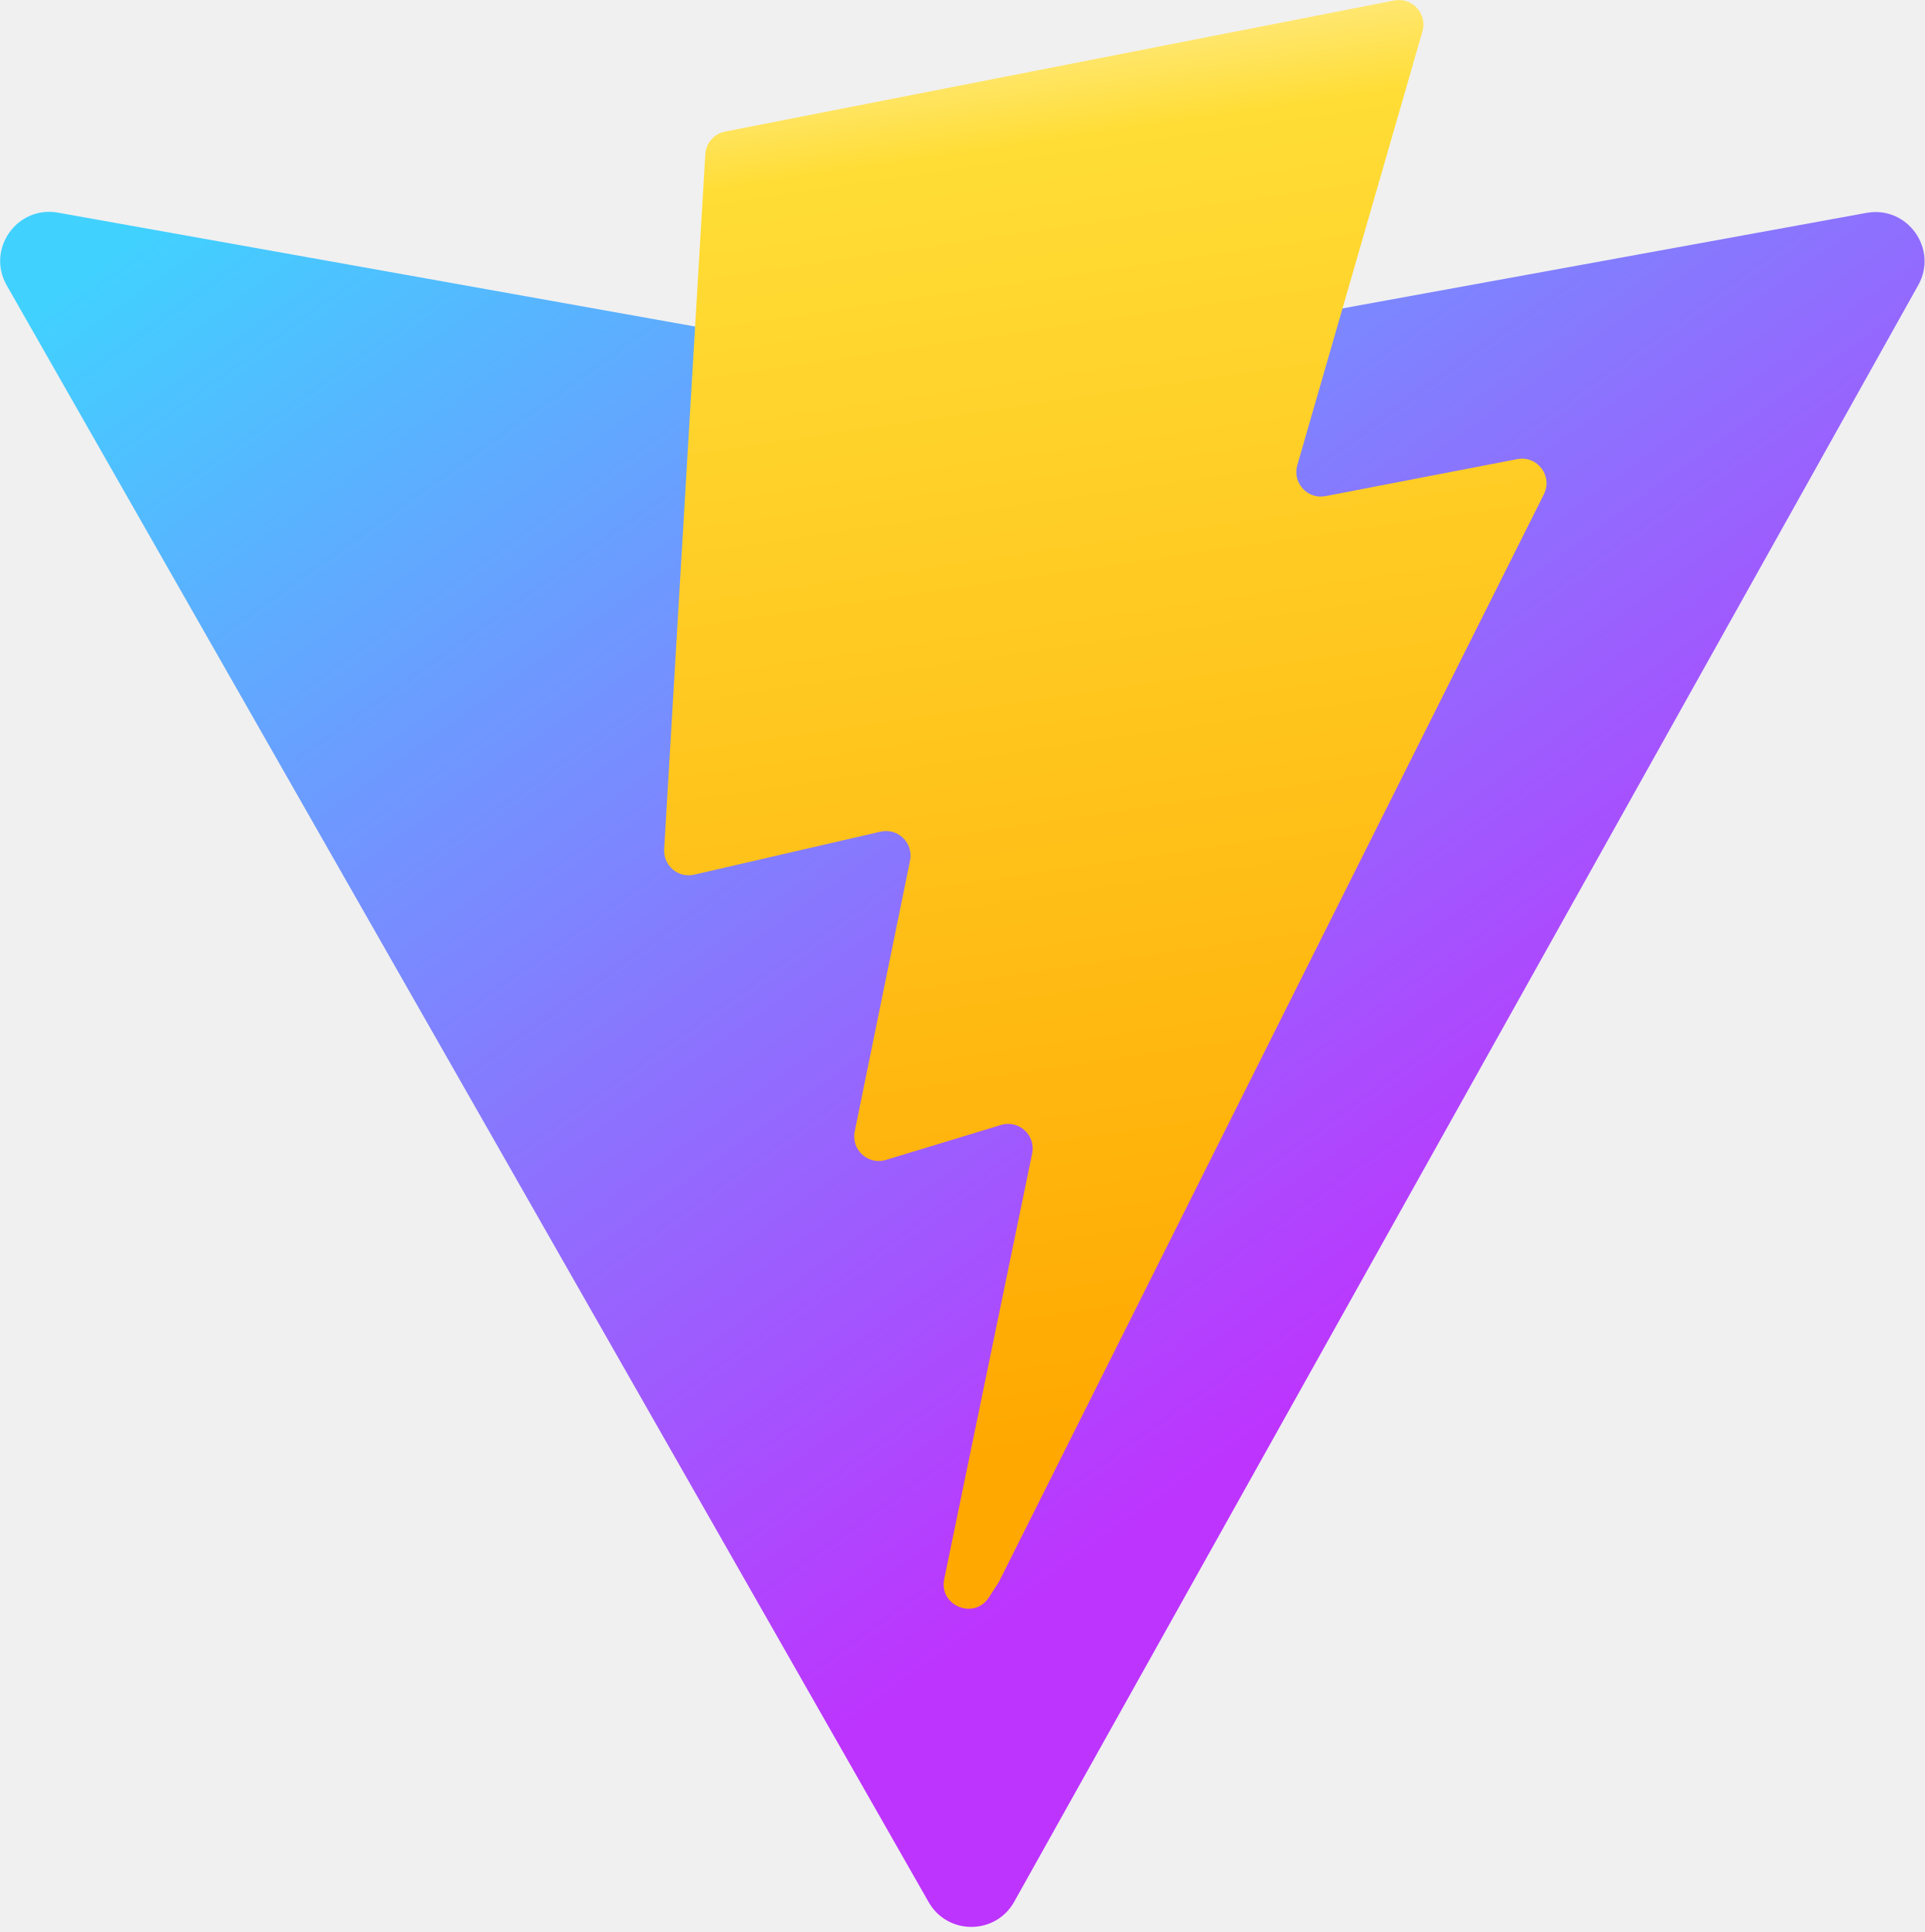
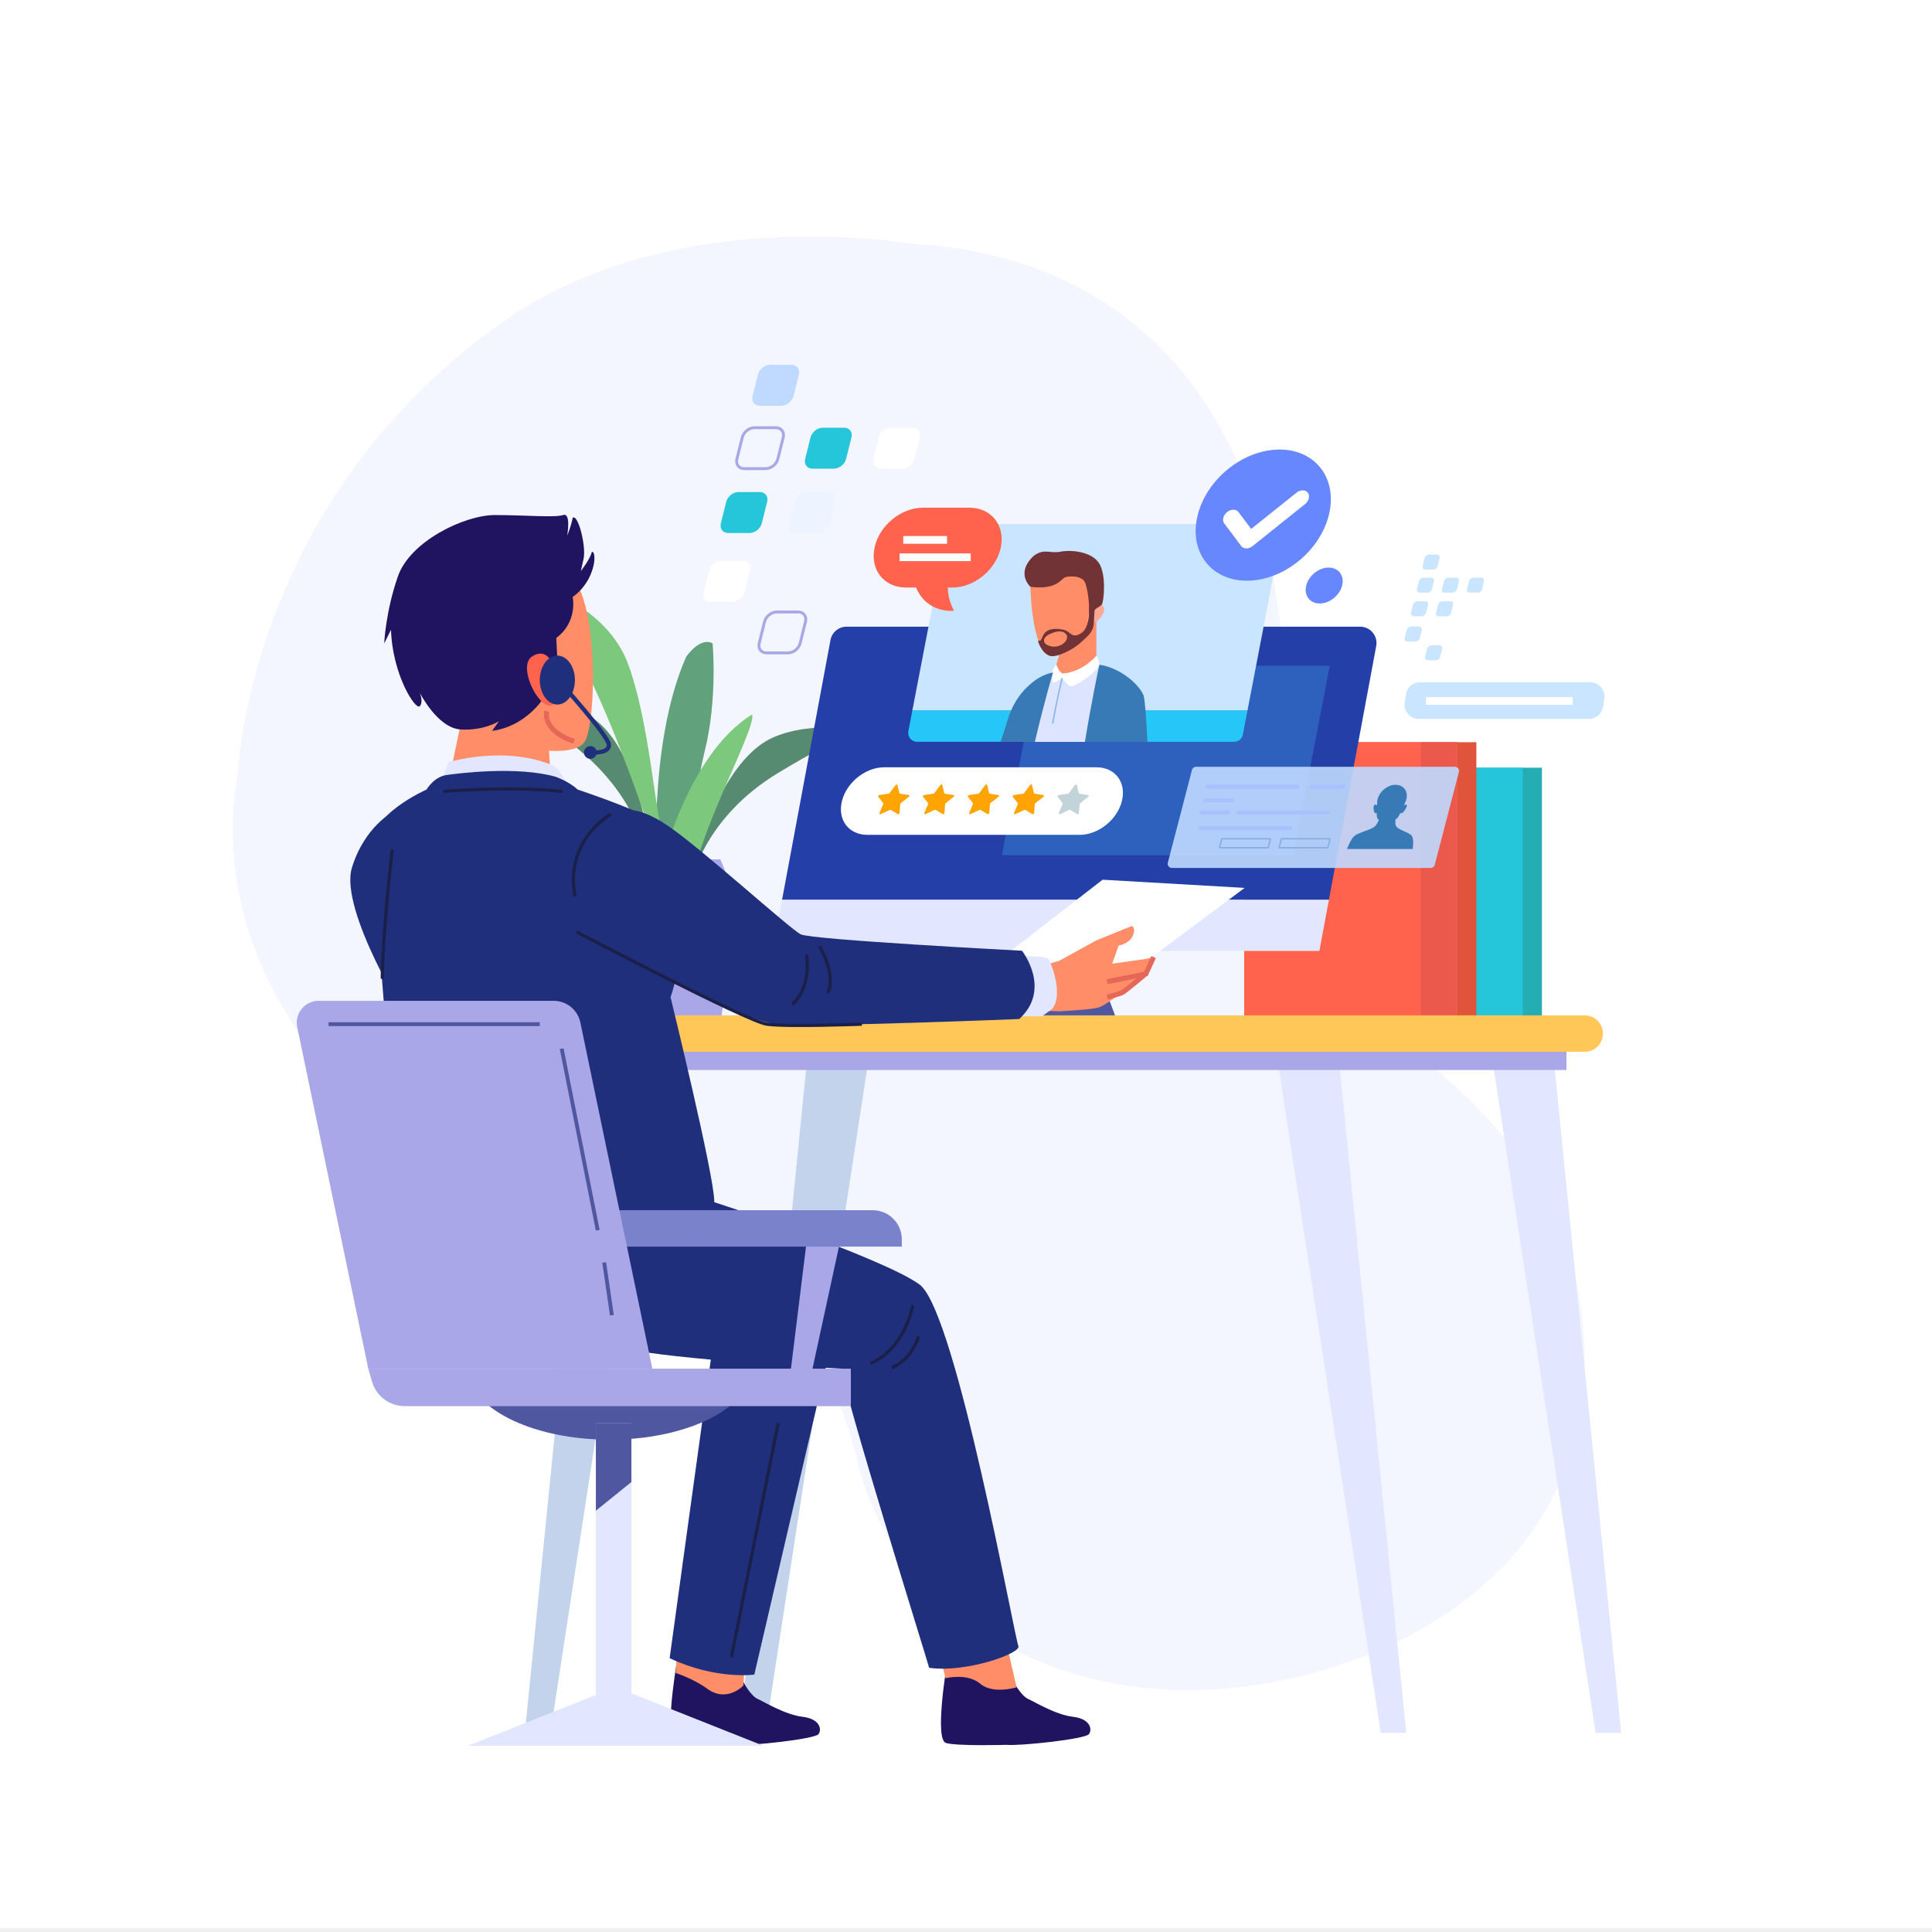
- <svg xmlns="http://www.w3.org/2000/svg" aria-hidden="true" role="img" class="iconify iconify--logos" width="31.88" height="32" preserveAspectRatio="xMidYMid meet" viewBox="0 0 256 257">
-   <defs>
-     <linearGradient id="IconifyId1813088fe1fbc01fb466" x1="-.828%" x2="57.636%" y1="7.652%" y2="78.411%">
-       <stop offset="0%" stop-color="#41D1FF" />
-       <stop offset="100%" stop-color="#BD34FE" />
-     </linearGradient>
-     <linearGradient id="IconifyId1813088fe1fbc01fb467" x1="43.376%" x2="50.316%" y1="2.242%" y2="89.03%">
-       <stop offset="0%" stop-color="#FFEA83" />
-       <stop offset="8.333%" stop-color="#FFDD35" />
-       <stop offset="100%" stop-color="#FFA800" />
-     </linearGradient>
-   </defs>
-   <path fill="url(#IconifyId1813088fe1fbc01fb466)" d="M255.153 37.938L134.897 252.976c-2.483 4.44-8.862 4.466-11.382.048L.875 37.958c-2.746-4.814 1.371-10.646 6.827-9.67l120.385 21.517a6.537 6.537 0 0 0 2.322-.004l117.867-21.483c5.438-.991 9.574 4.796 6.877 9.62Z" />
-   <path fill="url(#IconifyId1813088fe1fbc01fb467)" d="M185.432.063L96.44 17.501a3.268 3.268 0 0 0-2.634 3.014l-5.474 92.456a3.268 3.268 0 0 0 3.997 3.378l24.777-5.718c2.318-.535 4.413 1.507 3.936 3.838l-7.361 36.047c-.495 2.426 1.782 4.5 4.151 3.78l15.304-4.649c2.372-.72 4.652 1.36 4.15 3.788l-11.698 56.621c-.732 3.542 3.979 5.473 5.943 2.437l1.313-2.028l72.516-144.72c1.215-2.423-.88-5.186-3.54-4.672l-25.505 4.922c-2.396.462-4.435-1.77-3.759-4.114l16.646-57.705c.677-2.35-1.37-4.583-3.769-4.113Z" />
+ <svg xmlns="http://www.w3.org/2000/svg" version="1.1" x="0px" y="0px" viewBox="0 0 500 500" style="enable-background:new 0 0 500 500;" xml:space="preserve">
+   <g id="BACKGROUND">
+     <g>
+       <g>
+         <g>
+           <rect y="-1" style="fill:#FFFFFF;" width="500" height="500" />
+         </g>
+       </g>
+     </g>
+   </g>
+   <g id="OBJECTS">
+     <g>
+       <g>
+         <path style="opacity:0.38;fill:#E2E7FF;" d="M234.824,62.98c100.057,5.379,104.361,112.968,93.602,154.927     c-10.759,41.959,71.008,51.642,80.691,120.499c9.683,68.857-53.794,97.906-98.981,98.981     c-45.187,1.076-80.691-25.821-88.222-59.174c-7.531-33.352-29.049-49.491-66.705-55.946     c-37.656-6.455-105.437-57.022-93.602-122.651c0,0,2.771-69.832,68.32-116.195C174.038,52.222,234.824,62.98,234.824,62.98z" />
+         <g>
+           <g>
+             <g>
+               <path style="fill:#61A27D;" d="M170.101,227.854c0,0-2.726-34.76,7.497-57.934c4.089-5.452,6.816-3.408,6.816-3.408        s1.363,14.313-2.045,27.944c-3.408,13.632-5.452,40.213-5.452,40.213L170.101,227.854z" />
+               <path style="fill:#578B71;" d="M168.056,225.128c0,0-0.682-16.358-17.721-30.671c-17.039-14.313-20.447-14.313-20.447-14.313        s13.631-0.682,23.173,5.453c9.542,6.134,12.95,23.173,13.632,25.9c0.682,2.726,4.771,13.632,4.771,13.632H168.056z" />
+               <path style="fill:#578B71;" d="M179.11,227.634c0,0,3.194-16.057,22.234-27.575c19.041-11.517,22.408-10.992,22.408-10.992        s-13.364-2.774-23.737,1.817c-10.373,4.591-16.365,20.902-17.459,23.49c-1.093,2.589-6.814,12.734-6.814,12.734        L179.11,227.634z" />
+               <path style="fill:#7CC97D;" d="M171.464,225.128c0,0-17.721-58.615-33.397-72.247c0.681-2.045,19.084,4.089,24.536,19.084        c5.453,14.994,6.816,37.486,8.861,43.621c2.045,6.134,4.771,11.587,4.771,11.587" />
+               <path style="fill:#7CC97D;" d="M170.101,227.854c0,0,6.816-32.034,24.537-42.939c1.363,4.089-18.402,37.486-16.358,52.481        C180.324,252.39,170.101,227.854,170.101,227.854z" />
+             </g>
+             <path style="fill:#A9A7E7;" d="M160.37,263.959h26.211c1.613-10.932,2.968-20.762,3.219-24.518       c0.516-7.745-2.094-14.308-3.391-17.039h-25.867c-1.297,2.731-3.907,9.294-3.391,17.039       C157.401,243.197,158.756,253.027,160.37,263.959z" />
+           </g>
+           <g>
+             <rect x="350.975" y="198.684" style="fill:#24ADB2;" width="48.071" height="65.037" />
+             <rect x="346.026" y="198.684" style="fill:#26C6DA;" width="48.071" height="65.037" />
+           </g>
+           <g>
+             <rect x="334.008" y="192.086" style="fill:#E1543C;" width="48.071" height="71.635" />
+             <rect x="321.991" y="192.086" style="fill:#FF634D;" width="55.14" height="71.635" />
+             <rect x="367.705" y="192.086" style="fill:#EB594D;" width="9.426" height="71.635" />
+           </g>
+           <path style="fill:#202F7C;" d="M101.903,209.995c0,0-7.54,3.77-10.839,14.61c-3.299,10.839,14.61,40.059,14.61,38.645      c0-1.414,17.909-9.426,17.909-9.426l-8.954-32.99L101.903,209.995z" />
+           <g>
+             <polyline style="fill:#4F57A0;" points="290.249,267.201 280.292,240.887 255.4,240.887 265.357,267.201      " />
+             <g>
+               <polyline style="fill:#E2E7FF;" points="199.927,246.102 341.455,246.102 343.93,232.827 202.402,232.827       " />
+               <path style="fill:#243FA7;" d="M214.928,165.646l-12.525,67.181H343.93l12.235-65.626c0.487-2.609-1.516-5.019-4.17-5.019        H219.097C217.055,162.182,215.302,163.638,214.928,165.646z" />
+             </g>
+           </g>
+           <polygon style="fill:#FFFFFF;" points="284.642,257.712 322.109,229.789 285.349,227.668 250.71,254.531     " />
+           <path style="fill:#FF8D68;" d="M274.156,248.64l9.426-5.184c0,0,9.102-3.77,9.367-3.77c0.265,0,1.06,0.884,0.088,2.739      c-0.972,1.856-3.535,2.298-3.535,2.298l-1.679,4.683l8.719-1.237l2.003-0.471c0,0-1.414,3.535-2.003,4.359      c-0.589,0.825-3.888,2.946-3.888,2.946s-6.245,5.184-8.483,5.773c-2.239,0.589-10.015,0.942-10.015,0.942l-4.948-0.118      l-4.595,0.943c0,0-2.356-4.359-2.003-10.486L274.156,248.64z" />
+           <g>
+             <g>
+               <polygon style="fill:#E2E7FF;" points="330.003,270.319 357.337,448.463 363.935,448.463 346.026,269.376       " />
+               <polygon style="fill:#E2E7FF;" points="385.614,270.319 412.948,448.463 419.546,448.463 401.637,269.376       " />
+             </g>
+             <g>
+               <polygon style="fill:#C2D3EB;" points="225.378,270.319 198.044,448.463 191.446,448.463 209.355,269.376       " />
+               <polygon style="fill:#C2D3EB;" points="169.767,270.319 142.433,448.463 135.835,448.463 153.744,269.376       " />
+             </g>
+             <rect x="159.399" y="268.434" style="fill:#A9A7E7;" width="246.008" height="8.483" />
+           </g>
+           <path style="fill:#FFC757;" d="M410.12,272.204H166.94c-2.603,0-4.713-2.11-4.713-4.713l0,0c0-2.603,2.11-4.713,4.713-4.713      H410.12c2.603,0,4.713,2.11,4.713,4.713l0,0C414.833,270.094,412.723,272.204,410.12,272.204z" />
+           <g>
+             <path style="fill:#201360;" d="M175.085,430.555c0,0,1.546-3.785,8.009-3.112c6.463,0.673,7.263,1.871,8.16,5.042       c0.897,3.171,3.286,6.517,4.803,7.184c1.516,0.668,7.125,4.103,11.602,4.626c4.477,0.523,5.103,3.213,4.176,4.495       c-0.926,1.282-17.655,3.089-21.38,2.776c0,0-12.594,0.368-15.603-0.474C171.844,450.251,174.899,431.801,175.085,430.555z" />
+             <path style="fill:#FF8D68;" d="M176.799,403.417l-1.94,29.541c0,0,4.605,1.483,8.11,4.051c5.179,3.795,9.42-0.8,9.42-0.8       l1.168-18.587L176.799,403.417z" />
+             <path style="fill:#202F7C;" d="M214.303,351.379l-19.087,82.003c0,0-9.897,1.414-21.915-4.241c0,0,10.604-77.054,11.311-82.003       C185.319,342.189,212.889,347.138,214.303,351.379z" />
+             <g>
+               <path style="fill:#FF8D68;" d="M136.932,139.224c0,0,7.836,1.46,12.986,13c5.15,11.54,3.911,36.873,1.198,40.024        c-2.713,3.151-11.627,2.608-24.152-0.624c-13.234-3.414-18.504-16.587-21.408-25.313        C99.993,149.6,113.619,131.118,136.932,139.224z" />
+               <path style="fill:#FF8D68;" d="M115.178,206.766l4.507-21.589c0,0,11.601-4.236,19.519,3.159l2.694,3.287l0.917,13.802        C142.815,205.425,130.655,208.708,115.178,206.766z" />
+               <path style="fill:#201360;" d="M114.926,339.532c0,0,25.255,7.389,55.21,6.37c29.955-1.02,33.919-9.513,34.853-17.611        c0.934-8.098-22.367-13.024-32.503-15.685c-10.136-2.661-44.791-12.627-54.163-2.519        C108.952,320.195,106.772,332.624,114.926,339.532z" />
+               <path style="fill:#201360;" d="M245.071,430.555c0,0,1.546-3.785,8.009-3.112c6.463,0.673,7.263,1.871,8.16,5.042        c0.897,3.171,3.286,6.517,4.803,7.184c1.516,0.668,7.125,4.103,11.602,4.626c4.477,0.523,5.103,3.213,4.176,4.495        c-0.927,1.282-17.655,3.089-21.38,2.776c0,0-12.594,0.368-15.603-0.474C241.829,450.251,244.884,431.801,245.071,430.555z" />
+             </g>
+             <path style="fill:#FF8D68;" d="M237.632,405.576l7.069,28.748c0,0,5.655-1.414,8.954,1.414       c3.299,2.828,9.426,0.943,9.426,0.943l-5.184-22.622L237.632,405.576z" />
+             <path style="fill:#202F7C;" d="M179.193,309.435c1.414,0,49.484,16.023,58.91,23.093c9.426,7.54,24.507,91.546,25.449,93.431       c0.943,1.885-13.667,7.069-23.093,5.655c-0.471-1.885-22.622-72.695-22.622-77.408c0,0-37.702-1.885-53.726-4.713       c-16.023-2.828-26.863-3.299-33.461-20.736c-6.598-17.437,32.047-18.851,32.047-18.851L179.193,309.435z" />
+             <path style="fill:#E2E7FF;" d="M261.431,247.462c0,0,9.19-0.236,9.897,0.707c0.707,0.943,4.006,9.426,0.943,12.96       c-2.592,1.885-2.592,1.885-2.592,1.885h-8.012L261.431,247.462z" />
+             <path style="fill:#E2E7FF;" d="M113.567,203.633l2.474-6.362c0,0,14.845-4.595,27.57,1.06c3.181,3.181,4.949,8.13,4.949,8.13       L113.567,203.633z" />
+             <path style="fill:#202F7C;" d="M110.386,204.34c0,0,1.885-3.299,5.184-3.77c3.299-0.471,18.38-2.356,28.277,0.471       c3.77,1.414,5.655,3.299,5.655,3.299s14.138,4.713,18.851,7.54c4.713,2.828,6.127,24.507,7.069,31.576       c0.942,7.069-1.885,14.61-1.885,14.61s11.311,46.185,11.311,52.783s-3.77,14.138-16.966,18.851       c-13.196,4.713-49.013,2.828-61.267-4.713c-3.77-7.54-9.426-97.084-10.368-105.567       C95.305,210.938,110.386,204.34,110.386,204.34z" />
+             <path style="fill:#202F7C;" d="M160.577,209.995c0,0,3.535-2.121,12.018,3.535c8.483,5.655,31.811,26.863,34.639,28.277       c2.828,1.414,57.261,4.242,57.261,4.242s7.776,9.897-0.707,17.673c0,0-52.548,2.121-62.445,1.414       c-9.897-0.707-42.887-19.794-42.887-19.794S145.025,225.547,160.577,209.995z" />
+           </g>
+           <g>
+             <path style="fill:none;stroke:#1B2048;stroke-width:0.826;stroke-miterlimit:10;" d="M149.248,241.188       c0,0,44.07,23.137,49.212,23.871c5.142,0.734,24.606,0,24.606,0" />
+             <path style="fill:none;stroke:#1B2048;stroke-width:0.826;stroke-miterlimit:10;" d="M208.743,247.064       c0,0,1.469,8.08-3.673,12.854" />
+             <path style="fill:none;stroke:#1B2048;stroke-width:0.826;stroke-miterlimit:10;" d="M212.048,244.86       c0,0,4.407,6.978,2.203,12.119" />
+             <path style="fill:none;stroke:#1B2048;stroke-width:0.826;stroke-miterlimit:10;" d="M148.88,232.006       c0,0-3.673-12.854,9.181-21.301" />
+             <path style="fill:none;stroke:#1B2048;stroke-width:0.826;stroke-miterlimit:10;" d="M101.505,219.887       c0,0-2.571,22.77-2.571,33.42" />
+             <path style="fill:none;stroke:#1B2048;stroke-width:0.826;stroke-miterlimit:10;" d="M114.726,204.829       c0,0,16.894-1.469,30.849,0" />
+             <path style="fill:none;stroke:#1B2048;stroke-width:0.826;stroke-miterlimit:10;" d="M225.269,352.832       c0,0,8.08-2.571,11.018-15.057" />
+             <path style="fill:none;stroke:#1B2048;stroke-width:0.826;stroke-miterlimit:10;" d="M230.778,353.934       c0,0,4.774-1.469,6.978-8.08" />
+             <line style="fill:none;stroke:#1B2048;stroke-width:0.826;stroke-miterlimit:10;" x1="201.398" y1="368.257" x2="189.278" y2="428.854" />
+           </g>
+           <path style="fill:#201360;" d="M148.206,154.502c0,0,1.414,6.362-4.242,10.604l0.353,7.069c0,0,2.121,6.362,0.707,7.069      c-1.414,0.707-1.767-0.354-1.767-0.354s-4.595-7.423-6.009-7.776c-1.414-0.354,3.181,9.897,3.181,9.897      s-4.595,7.069-13.078,8.129l1.767-2.474c0,0-3.888,2.474-9.897,2.121c-6.009-0.354-10.604-9.543-10.604-9.543      s1.06,2.474,0,3.535c-1.06,1.06-7.069-8.13-7.423-19.794l-1.767,3.535c0,0,0.353-8.13,3.535-17.32      c3.181-9.19,17.32-15.906,25.096-15.906c7.776,0,15.552,0.707,17.673,0c2.121-0.707,1.06,5.302,1.06,5.302      s1.06-2.474,1.414-4.595c1.414-1.06,3.535,7.423,2.828,10.604c-0.707,3.181-0.707,3.181-0.707,3.181s2.474-3.181,2.828-4.949      C154.568,142.484,154.215,150.26,148.206,154.502z" />
+           <path style="fill:#FF634D;" d="M143.077,172.112c0,0-1.428-4.732-5.348-2.244c-3.919,2.488,1.648,13.63,4.926,12.669      C145.934,181.576,143.939,173.911,143.077,172.112z" />
+           <polyline style="fill:none;stroke:#E66657;stroke-width:1.28;stroke-miterlimit:10;" points="286.527,254.06 296.542,252.057       298.545,247.697     " />
+           <path style="fill:none;stroke:#E66657;stroke-width:1.28;stroke-miterlimit:10;" d="M296.188,252.292      c0,0-5.066,4.242-5.773,4.595c-0.707,0.354-3.888,1.178-3.888,1.178" />
+           <path style="fill:none;stroke:#E66657;stroke-width:1.28;stroke-miterlimit:10;" d="M141.49,184.075      c0,0-1.414,4.948,7.069,7.776" />
+           <polygon style="fill:#2E60BE;" points="334.715,221.306 259.311,221.306 268.736,172.293 344.141,172.293     " />
+           <g>
+             <path style="fill:#26C6F8;" d="M235.081,189.26c-0.27,1.405,0.806,2.708,2.237,2.708h82.09c1.092,0,2.031-0.775,2.237-1.848       l1.208-6.282h-86.73L235.081,189.26z" />
+             <path style="fill:#CAE5FF;" d="M329.373,135.594h-82.09c-1.092,0-2.031,0.775-2.237,1.848l-8.923,46.397h86.73l8.757-45.536       C331.88,136.897,330.804,135.594,329.373,135.594z" />
+           </g>
+           <g>
+             <path style="fill:#387AB6;" d="M273.249,192.003c1.081-2.981,1.748-5.112,1.748-5.112s2.476-12.942-8.553-9.622       c0,0-3.826,2.87-5.627,8.947c-0.559,1.887-1.226,3.903-1.881,5.787H273.249z" />
+             <path style="fill:#DCE4FF;" d="M296.092,192.003c-0.203-6.381-0.599-11.498-1.288-12.877c-2.026-3.714-10.297-7.09-10.297-7.09       l-11.31,1.688c0,0-4.727,1.35-6.246,4.727c-0.51,1.135-1.745,6.655-3.064,13.553H296.092z" />
+             <path style="fill:#FF8D68;" d="M275.128,164.378c0,0-0.684,5.059-2.188,8.751c0,0-0.41,2.871,5.606,1.641       c6.016-1.231,5.196-4.239,5.196-4.239v-11.895L275.128,164.378z" />
+             <g>
+               <g>
+                 <path style="fill:#FF8D68;" d="M266.682,151.87c0,0,0.068,11.311,3.314,16.76c2.216,2.292,9.771-1.308,12.95-6.171         c3.179-4.863,3.117-12.179,0.601-16.252c-2.515-4.073-10.801-2.848-13.229-1.441         C267.89,146.172,266.545,150.061,266.682,151.87z" />
+               </g>
+               <path style="fill:#FBA894;" d="M281.946,158.259c0,0,2.133-3.287,3.56-1.33c1.427,1.957-3.515,5.96-3.893,4.437        C281.236,159.843,281.946,158.259,281.946,158.259z" />
+             </g>
+             <path style="fill:#713336;" d="M266.682,151.87c0,0-3.968-3.489,0.818-8.001c2.735-2.051,4.102-0.547,6.973-1.094       c2.871-0.547,8.067,0,9.981,3.008c1.914,3.008,1.23,9.981,0.684,10.665c-0.547,0.684-2.188,1.094-2.188,2.324       c0,1.231-0.273,2.188-0.684,2.188c-0.41,0-0.41-2.051-0.41-3.555s-0.273-4.375-0.957-6.426       c-0.684-2.051-3.828-1.914-5.059-1.641C274.61,149.611,273.795,152.761,266.682,151.87z" />
+             <g>
+               <path style="opacity:0.53;fill:#505E83;" d="M281.581,155.268c0,0,0.089-0.045,0.226-0.102        c-0.001-0.004-0.001-0.011-0.001-0.011L281.581,155.268z" />
+               <path style="fill:#713336;" d="M281.807,155.166c0.025,0.224,0.741,6.773-1.858,8.598c-2.701,1.801-2.813-0.506-4.952-0.844        c-2.138-0.338-3.883-0.225-4.839,1.182c-0.844,1.407-0.675,2.026-1.463,1.632c-0.169,0.45,1.013,3.207,2.814,3.939        c1.801,0.731,6.077-1.519,7.99-3.207c1.913-1.688,3.095-2.757,3.432-4.22c0.338-1.463,0.169-4.277,0.563-6.246        C283.72,154.512,282.359,154.937,281.807,155.166z M271.959,167.253c-2.588-0.563-2.251-2.588,0.394-3.432        c0,0,2.813-1.294,3.77,0.675C276.517,165.79,274.547,167.816,271.959,167.253z" />
+             </g>
+             <path style="fill:#FFFFFF;" d="M283.747,169.673c0,0-3.292,4.136-8.694,4.642c-1.097-0.422-1.688-2.448-1.688-2.448       l-0.844,1.266c0,0-0.422,2.532,0,3.545c0.506,0.084,2.363-1.182,2.363-1.182s1.266,1.773,2.194,2.11s6.837-3.629,7.427-5.571       C284.507,172.036,284.465,170.643,283.747,169.673z" />
+             <path style="fill:#387AB6;" d="M296.954,192.003c-0.294-6.29-0.67-11.098-1.024-12.089c-1.35-3.151-6.415-7.202-11.423-7.878       c0,0-1.881,8.683-3.732,19.967H296.954z" />
+             <path style="fill:#387AB6;" d="M267.821,192.003c2.653-11.258,4.701-17.941,4.701-17.941c-1.519,0.169-4.22,1.35-6.077,3.207       c-1.008,2.016-2.574,7.806-4.191,14.734H267.821z" />
+             <path style="fill:#387AB6;" d="M295.942,192.003c0.184-6.022-0.153-11.59-1.137-12.877c-3.207-2.701-6.583-2.532-8.271,0.507       c-0.923,1.661-2.148,7.456-3.069,12.371H295.942z" />
+             <path style="fill:none;stroke:#87B8EB;stroke-width:0.359;stroke-miterlimit:10;" d="M274.885,175.496       c-0.957,3.899-1.75,7.842-2.467,11.792" />
+           </g>
+           <g>
+             <ellipse transform="matrix(0.7496 -0.6619 0.6619 0.7496 -6.3659 249.7813)" style="fill:#6787FF;" cx="326.923" cy="133.304" rx="19.219" ry="14.987" />
+             <path style="fill:#6787FF;" d="M347.343,151.536c-0.64,2.565-3.238,4.645-5.803,4.645c-2.565,0-4.126-2.08-3.487-4.645       c0.64-2.565,3.238-4.645,5.803-4.645S347.982,148.97,347.343,151.536z" />
+             <path style="fill:#FFFFFF;" d="M322.547,141.929c-0.534,0-1.017-0.204-1.323-0.611l-4.386-5.843       c-0.612-0.815-0.283-2.136,0.736-2.951c1.018-0.815,2.339-0.815,2.951,0l3.279,4.367l11.713-9.375       c1.018-0.815,2.339-0.815,2.951,0c0.612,0.815,0.283,2.136-0.736,2.951l-13.556,10.851       C323.665,141.725,323.08,141.929,322.547,141.929z" />
+           </g>
+           <g>
+             <g>
+               <path style="fill:#BFD9FF;" d="M202.215,105.013h-5.551c-1.394,0-2.242-1.13-1.894-2.523l1.384-5.551        c0.348-1.394,1.759-2.523,3.152-2.523h5.551c1.394,0,2.242,1.13,1.894,2.523l-1.384,5.551        C205.02,103.884,203.609,105.013,202.215,105.013z" />
+             </g>
+             <g>
+               <path style="fill:none;stroke:#A9A7E7;stroke-width:0.75;stroke-miterlimit:10;" d="M198.158,121.288h-5.551        c-1.393,0-2.242-1.13-1.894-2.523l1.384-5.551c0.348-1.393,1.759-2.523,3.152-2.523h5.551c1.393,0,2.242,1.13,1.894,2.523        l-1.384,5.551C200.963,120.158,199.551,121.288,198.158,121.288z" />
+               <path style="fill:#26C6DA;" d="M215.82,121.288h-5.551c-1.394,0-2.242-1.13-1.894-2.523l1.384-5.551        c0.348-1.393,1.759-2.523,3.152-2.523h5.551c1.394,0,2.242,1.13,1.894,2.523l-1.384,5.551        C218.625,120.158,217.214,121.288,215.82,121.288z" />
+               <path style="fill:#FFFFFF;" d="M233.482,121.288h-5.551c-1.394,0-2.242-1.13-1.894-2.523l1.384-5.551        c0.347-1.393,1.759-2.523,3.152-2.523h5.551c1.393,0,2.242,1.13,1.894,2.523l-1.384,5.551        C236.287,120.158,234.876,121.288,233.482,121.288z" />
+             </g>
+             <g>
+               <path style="fill:#26C6DA;" d="M194.006,137.941h-5.551c-1.393,0-2.242-1.13-1.894-2.523l1.384-5.551        c0.348-1.394,1.759-2.523,3.152-2.523h5.551c1.394,0,2.242,1.13,1.894,2.523l-1.384,5.551        C196.811,136.811,195.399,137.941,194.006,137.941z" />
+               <path style="fill:#FFFFFF;" d="M189.571,155.729h-5.551c-1.394,0-2.242-1.13-1.894-2.523l1.384-5.551        c0.347-1.393,1.759-2.523,3.152-2.523h5.551c1.393,0,2.242,1.13,1.894,2.523l-1.384,5.551        C192.375,154.6,190.964,155.729,189.571,155.729z" />
+               <path style="fill:#EDF4FF;" d="M211.668,137.941h-5.551c-1.394,0-2.242-1.13-1.894-2.523l1.384-5.551        c0.347-1.394,1.759-2.523,3.152-2.523h5.551c1.393,0,2.242,1.13,1.894,2.523l-1.384,5.551        C214.473,136.811,213.062,137.941,211.668,137.941z" />
+               <path style="fill:none;stroke:#A9A7E7;stroke-width:0.75;stroke-miterlimit:10;" d="M203.93,168.976h-5.551        c-1.394,0-2.242-1.13-1.894-2.523l1.384-5.551c0.348-1.393,1.759-2.523,3.152-2.523h5.551c1.394,0,2.242,1.13,1.894,2.523        l-1.384,5.551C206.735,167.846,205.324,168.976,203.93,168.976z" />
+             </g>
+           </g>
+           <g>
+             <g>
+               <path style="fill:#CAE5FF;" d="M370.924,147.412h-2.038c-0.512,0-0.823-0.415-0.695-0.926l0.508-2.038        c0.128-0.512,0.646-0.926,1.157-0.926h2.038c0.512,0,0.823,0.415,0.695,0.926l-0.508,2.038        C371.953,146.998,371.435,147.412,370.924,147.412z" />
+             </g>
+             <g>
+               <path style="fill:#CAE5FF;" d="M369.434,153.387h-2.038c-0.512,0-0.823-0.415-0.695-0.926l0.508-2.038        c0.128-0.512,0.646-0.926,1.157-0.926h2.038c0.512,0,0.823,0.415,0.695,0.926l-0.508,2.038        C370.464,152.972,369.946,153.387,369.434,153.387z" />
+               <path style="fill:#CAE5FF;" d="M375.918,153.387h-2.038c-0.512,0-0.823-0.415-0.695-0.926l0.508-2.038        c0.128-0.512,0.646-0.926,1.157-0.926h2.038c0.512,0,0.823,0.415,0.695,0.926l-0.508,2.038        C376.948,152.972,376.43,153.387,375.918,153.387z" />
+               <path style="fill:#CAE5FF;" d="M382.402,153.387h-2.038c-0.512,0-0.823-0.415-0.695-0.926l0.508-2.038        c0.128-0.512,0.646-0.926,1.157-0.926h2.038c0.512,0,0.823,0.415,0.695,0.926l-0.508,2.038        C383.432,152.972,382.914,153.387,382.402,153.387z" />
+             </g>
+             <g>
+               <path style="fill:#CAE5FF;" d="M367.91,159.5h-2.038c-0.512,0-0.823-0.415-0.695-0.926l0.508-2.038        c0.128-0.512,0.646-0.926,1.157-0.926h2.038c0.512,0,0.823,0.415,0.695,0.926l-0.508,2.038        C368.94,159.085,368.422,159.5,367.91,159.5z" />
+               <path style="fill:#CAE5FF;" d="M366.282,166.03h-2.038c-0.512,0-0.823-0.415-0.695-0.926l0.508-2.038        c0.128-0.512,0.646-0.926,1.157-0.926h2.038c0.512,0,0.823,0.415,0.695,0.926l-0.508,2.038        C367.311,165.616,366.793,166.03,366.282,166.03z" />
+               <path style="fill:#CAE5FF;" d="M374.394,159.5h-2.038c-0.512,0-0.823-0.415-0.695-0.926l0.508-2.038        c0.128-0.512,0.646-0.926,1.157-0.926h2.038c0.512,0,0.823,0.415,0.695,0.926l-0.508,2.038        C375.424,159.085,374.905,159.5,374.394,159.5z" />
+               <path style="fill:#CAE5FF;" d="M371.553,170.893h-2.038c-0.512,0-0.823-0.415-0.695-0.926l0.508-2.038        c0.128-0.512,0.646-0.926,1.157-0.926h2.038c0.512,0,0.823,0.415,0.695,0.926l-0.508,2.038        C372.583,170.479,372.065,170.893,371.553,170.893z" />
+             </g>
+           </g>
+           <g>
+             <path style="opacity:0.9;fill:#BFD9FF;" d="M370.271,224.624h-66.998c-0.704,0-1.219-0.665-1.041-1.347l6.254-24.03       c0.123-0.474,0.552-0.805,1.041-0.805h66.998c0.704,0,1.219,0.665,1.041,1.347l-6.254,24.03       C371.189,224.293,370.761,224.624,370.271,224.624z" />
+             <g>
+               <line style="fill:none;stroke:#A9C2FF;stroke-width:1.076;stroke-linecap:round;stroke-linejoin:round;stroke-miterlimit:10;" x1="312.462" y1="203.582" x2="335.775" y2="203.582" />
+               <line style="fill:none;stroke:#A9C2FF;stroke-width:1.076;stroke-linecap:round;stroke-linejoin:round;stroke-miterlimit:10;" x1="310.668" y1="214.342" x2="333.981" y2="214.342" />
+               <line style="fill:none;stroke:#A9C2FF;stroke-width:1.076;stroke-linecap:round;stroke-linejoin:round;stroke-miterlimit:10;" x1="320.472" y1="210.277" x2="343.785" y2="210.277" />
+               <line style="fill:none;stroke:#A9C2FF;stroke-width:1.076;stroke-linecap:round;stroke-linejoin:round;stroke-miterlimit:10;" x1="311.864" y1="207.169" x2="318.858" y2="207.169" />
+               <line style="fill:none;stroke:#A9C2FF;stroke-width:1.076;stroke-linecap:round;stroke-linejoin:round;stroke-miterlimit:10;" x1="310.907" y1="210.277" x2="317.901" y2="210.277" />
+               <line style="fill:none;stroke:#A9C2FF;stroke-width:1.076;stroke-linecap:round;stroke-linejoin:round;stroke-miterlimit:10;" x1="339.481" y1="203.582" x2="347.79" y2="203.582" />
+               <path style="fill:none;stroke:#84AEE5;stroke-width:0.359;stroke-miterlimit:10;" d="M343.552,219.39h-12.408        c-0.063,0-0.108-0.059-0.092-0.12l0.555-2.133c0.011-0.042,0.049-0.072,0.093-0.072h12.407c0.063,0,0.108,0.059,0.093,0.12        l-0.555,2.134C343.634,219.361,343.596,219.39,343.552,219.39z" />
+               <path style="fill:none;stroke:#84AEE5;stroke-width:0.359;stroke-miterlimit:10;" d="M328.13,219.39h-12.408        c-0.063,0-0.108-0.059-0.092-0.12l0.555-2.133c0.011-0.042,0.049-0.072,0.092-0.072h12.408c0.063,0,0.108,0.059,0.092,0.12        l-0.555,2.134C328.211,219.361,328.173,219.39,328.13,219.39z" />
+             </g>
+             <path style="fill:#387AB6;" d="M365.36,216.297c-0.636-0.847-3.216-1.463-3.929-2.31c-0.364-0.433-0.364-1.237-0.277-1.92       c0.254-0.162,0.465-0.324,0.59-0.475c0.214-0.313,0.456-0.75,0.698-1.23c0.073,0.072,0.171,0.127,0.297,0.124       c0.339-0.01,1.628-1.766,1.296-2.172c-0.19-0.233-0.497-0.031-0.725,0.185c0.341-0.782,0.581-1.381,0.581-1.381h-0.013       c0.032-0.099,0.062-0.198,0.087-0.298c0.512-2.052-0.737-3.716-2.789-3.716c-2.052,0-4.13,1.664-4.642,3.716       c-0.025,0.101-0.045,0.2-0.061,0.298h-0.013c0,0-0.059,0.599-0.107,1.381c-0.121-0.215-0.327-0.417-0.633-0.185       c-0.535,0.407-0.121,2.162,0.213,2.172c0.124,0.004,0.25-0.052,0.358-0.124c0.003,0.48,0.026,0.917,0.084,1.23       c0.062,0.184,0.241,0.386,0.475,0.583c-0.255,0.659-0.644,1.402-1.194,1.812c-1.135,0.847-4.023,1.463-5.081,2.31       c-0.952,0.762-1.801,2.987-1.962,3.427h17.002C365.671,219.284,365.932,217.059,365.36,216.297z" />
+           </g>
+           <g>
+             <path style="fill:#FFFFFF;" d="M279.427,216.054h-54.976c-4.826,0-7.763-3.913-6.56-8.739l0,0       c1.203-4.826,6.091-8.739,10.918-8.739h54.976c4.826,0,7.763,3.913,6.56,8.739l0,0       C289.142,212.141,284.254,216.054,279.427,216.054z" />
+             <g>
+               <g>
+                 <path style="fill:#FFA402;" d="M230.283,209.597l-2.357,1.096c-0.222,0.103-0.41-0.063-0.318-0.282l0.977-2.321         c0.037-0.087,0.03-0.175-0.018-0.237l-1.276-1.644c-0.12-0.155,0.035-0.424,0.262-0.456l2.415-0.339         c0.09-0.013,0.179-0.067,0.238-0.146l1.568-2.111c0.148-0.199,0.431-0.199,0.48,0l0.516,2.111         c0.019,0.079,0.081,0.134,0.165,0.146l2.246,0.339c0.211,0.032,0.232,0.301,0.034,0.456l-2.096,1.644         c-0.078,0.061-0.129,0.15-0.136,0.237l-0.18,2.321c-0.017,0.218-0.288,0.385-0.458,0.282l-1.811-1.096         C230.464,209.556,230.371,209.556,230.283,209.597z" />
+               </g>
+               <g>
+                 <path style="fill:#FFA402;" d="M241.89,209.597l-2.357,1.096c-0.222,0.103-0.41-0.063-0.318-0.282l0.977-2.321         c0.037-0.087,0.03-0.175-0.018-0.237l-1.276-1.644c-0.12-0.155,0.035-0.424,0.262-0.456l2.415-0.339         c0.09-0.013,0.179-0.067,0.238-0.146l1.568-2.111c0.148-0.199,0.431-0.199,0.48,0l0.516,2.111         c0.019,0.079,0.081,0.134,0.165,0.146l2.246,0.339c0.211,0.032,0.232,0.301,0.035,0.456l-2.096,1.644         c-0.078,0.061-0.129,0.15-0.136,0.237l-0.181,2.321c-0.017,0.218-0.288,0.385-0.458,0.282l-1.811-1.096         C242.071,209.556,241.978,209.556,241.89,209.597z" />
+               </g>
+               <g>
+                 <path style="fill:#FFA402;" d="M253.497,209.597l-2.357,1.096c-0.222,0.103-0.41-0.063-0.318-0.282l0.977-2.321         c0.036-0.087,0.03-0.175-0.018-0.237l-1.276-1.644c-0.12-0.155,0.035-0.424,0.262-0.456l2.415-0.339         c0.09-0.013,0.179-0.067,0.238-0.146l1.568-2.111c0.148-0.199,0.431-0.199,0.479,0l0.516,2.111         c0.019,0.079,0.081,0.134,0.165,0.146l2.246,0.339c0.211,0.032,0.232,0.301,0.034,0.456l-2.096,1.644         c-0.078,0.061-0.129,0.15-0.136,0.237l-0.181,2.321c-0.017,0.218-0.288,0.385-0.458,0.282l-1.811-1.096         C253.678,209.556,253.585,209.556,253.497,209.597z" />
+               </g>
+               <g>
+                 <path style="fill:#FFA402;" d="M265.104,209.597l-2.357,1.096c-0.222,0.103-0.41-0.063-0.318-0.282l0.977-2.321         c0.037-0.087,0.03-0.175-0.018-0.237l-1.276-1.644c-0.12-0.155,0.035-0.424,0.262-0.456l2.414-0.339         c0.09-0.013,0.18-0.067,0.238-0.146l1.569-2.111c0.148-0.199,0.431-0.199,0.479,0l0.516,2.111         c0.019,0.079,0.081,0.134,0.165,0.146l2.246,0.339c0.211,0.032,0.232,0.301,0.035,0.456l-2.096,1.644         c-0.078,0.061-0.129,0.15-0.136,0.237l-0.181,2.321c-0.017,0.218-0.288,0.385-0.458,0.282l-1.811-1.096         C265.286,209.556,265.193,209.556,265.104,209.597z" />
+               </g>
+               <g>
+                 <path style="fill:#C2D4D9;" d="M276.711,209.597l-2.357,1.096c-0.222,0.103-0.41-0.063-0.318-0.282l0.977-2.321         c0.036-0.087,0.03-0.175-0.018-0.237l-1.276-1.644c-0.12-0.155,0.035-0.424,0.262-0.456l2.414-0.339         c0.09-0.013,0.179-0.067,0.238-0.146l1.568-2.111c0.148-0.199,0.431-0.199,0.48,0l0.516,2.111         c0.019,0.079,0.081,0.134,0.165,0.146l2.246,0.339c0.211,0.032,0.232,0.301,0.034,0.456l-2.096,1.644         c-0.078,0.061-0.129,0.15-0.136,0.237l-0.181,2.321c-0.017,0.218-0.288,0.385-0.458,0.282l-1.811-1.096         C276.893,209.556,276.8,209.556,276.711,209.597z" />
+               </g>
+             </g>
+           </g>
+           <g>
+             <ellipse style="fill:#202F7C;" cx="144.244" cy="176" rx="4.545" ry="6.335" />
+             <path style="fill:none;stroke:#202F7C;stroke-width:1.102;stroke-miterlimit:10;" d="M144.932,176.551       c0,0,12.67,14.047,12.67,16.251c0,2.203-4.132,1.928-4.132,1.928" />
+             <path style="fill:#202F7C;" d="M154.435,194.73c0,0.913-0.74,1.653-1.653,1.653c-0.913,0-1.653-0.74-1.653-1.653       c0-0.913,0.74-1.653,1.653-1.653C153.695,193.077,154.435,193.817,154.435,194.73z" />
+           </g>
+         </g>
+         <g>
+           <path style="fill:#4F57A0;" d="M122.404,359.155c4.5,7.763,18.617,13.431,35.346,13.431s30.846-5.668,35.346-13.431H122.404z" />
+           <g>
+             <polygon style="fill:#A9A7E7;" points="217.838,319.332 209.355,358.448 204.171,358.448 208.884,320.275      " />
+             <g>
+               <path style="fill:#7A82CC;" d="M233.39,322.631h-75.938v-9.426h68.397c4.165,0,7.54,3.376,7.54,7.54V322.631z" />
+               <g>
+                 <path style="fill:#A9A7E7;" d="M95.305,354.207l-18.379-88.392c-0.73-3.511,1.951-6.807,5.537-6.807h60.817         c3.35,0,6.239,2.351,6.921,5.63l18.623,89.568" />
+                 <path style="fill:#A9A7E7;" d="M220.202,363.903H104.71c-3.897,0-7.327-2.572-8.418-6.314l-0.986-3.382h124.897V363.903z" />
+               </g>
+             </g>
+           </g>
+           <rect x="154.215" y="368.345" style="fill:#E2E7FF;" width="9.19" height="82.003" />
+           <polygon style="fill:#4F57A0;" points="163.405,383.544 154.215,390.967 154.215,368.345 163.405,368.345     " />
+           <polygon style="fill:#E2E7FF;" points="163.123,438.127 159.762,438.127 158.922,438.127 155.561,438.127 121.111,451.805       197.573,451.805     " />
+           <g>
+             <line style="fill:none;stroke:#4F57A0;stroke-miterlimit:10;" x1="85.027" y1="265.055" x2="139.693" y2="265.055" />
+             <line style="fill:none;stroke:#4F57A0;stroke-miterlimit:10;" x1="145.36" y1="271.388" x2="154.693" y2="318.388" />
+             <line style="fill:none;stroke:#4F57A0;stroke-miterlimit:10;" x1="156.36" y1="326.722" x2="158.36" y2="340.388" />
+           </g>
+         </g>
+       </g>
+       <g>
+         <path style="fill:#CAE5FF;" d="M411.203,186.055h-44.019c-2.27,0-4.004-2.028-3.65-4.271l0.333-2.11     c0.284-1.796,1.832-3.119,3.65-3.119h44.019c2.27,0,4.004,2.029,3.65,4.271l-0.333,2.11     C414.569,184.732,413.021,186.055,411.203,186.055z" />
+         <line style="fill:none;stroke:#FFFFFF;stroke-width:2;stroke-miterlimit:10;" x1="369.027" y1="181.388" x2="407.027" y2="181.388" />
+       </g>
+       <g>
+         <path style="fill:#FF634D;" d="M250.865,131.388h-12c-5.707,0-11.317,4.626-12.53,10.333v0     c-1.213,5.707,2.43,10.333,8.137,10.333h2.605c2.911,6.892,9.786,6,9.786,6c-1.3-2.591-1.577-4.665-1.568-6h1.177     c5.707,0,11.317-4.626,12.53-10.333v0C260.215,136.015,256.572,131.388,250.865,131.388z" />
+         <line style="fill:none;stroke:#FFFFFF;stroke-width:2;stroke-miterlimit:10;" x1="233.76" y1="139.722" x2="245.093" y2="139.722" />
+         <line style="fill:none;stroke:#FFFFFF;stroke-width:2;stroke-miterlimit:10;" x1="232.804" y1="144.222" x2="251.22" y2="144.222" />
+       </g>
+     </g>
+   </g>
</svg>
